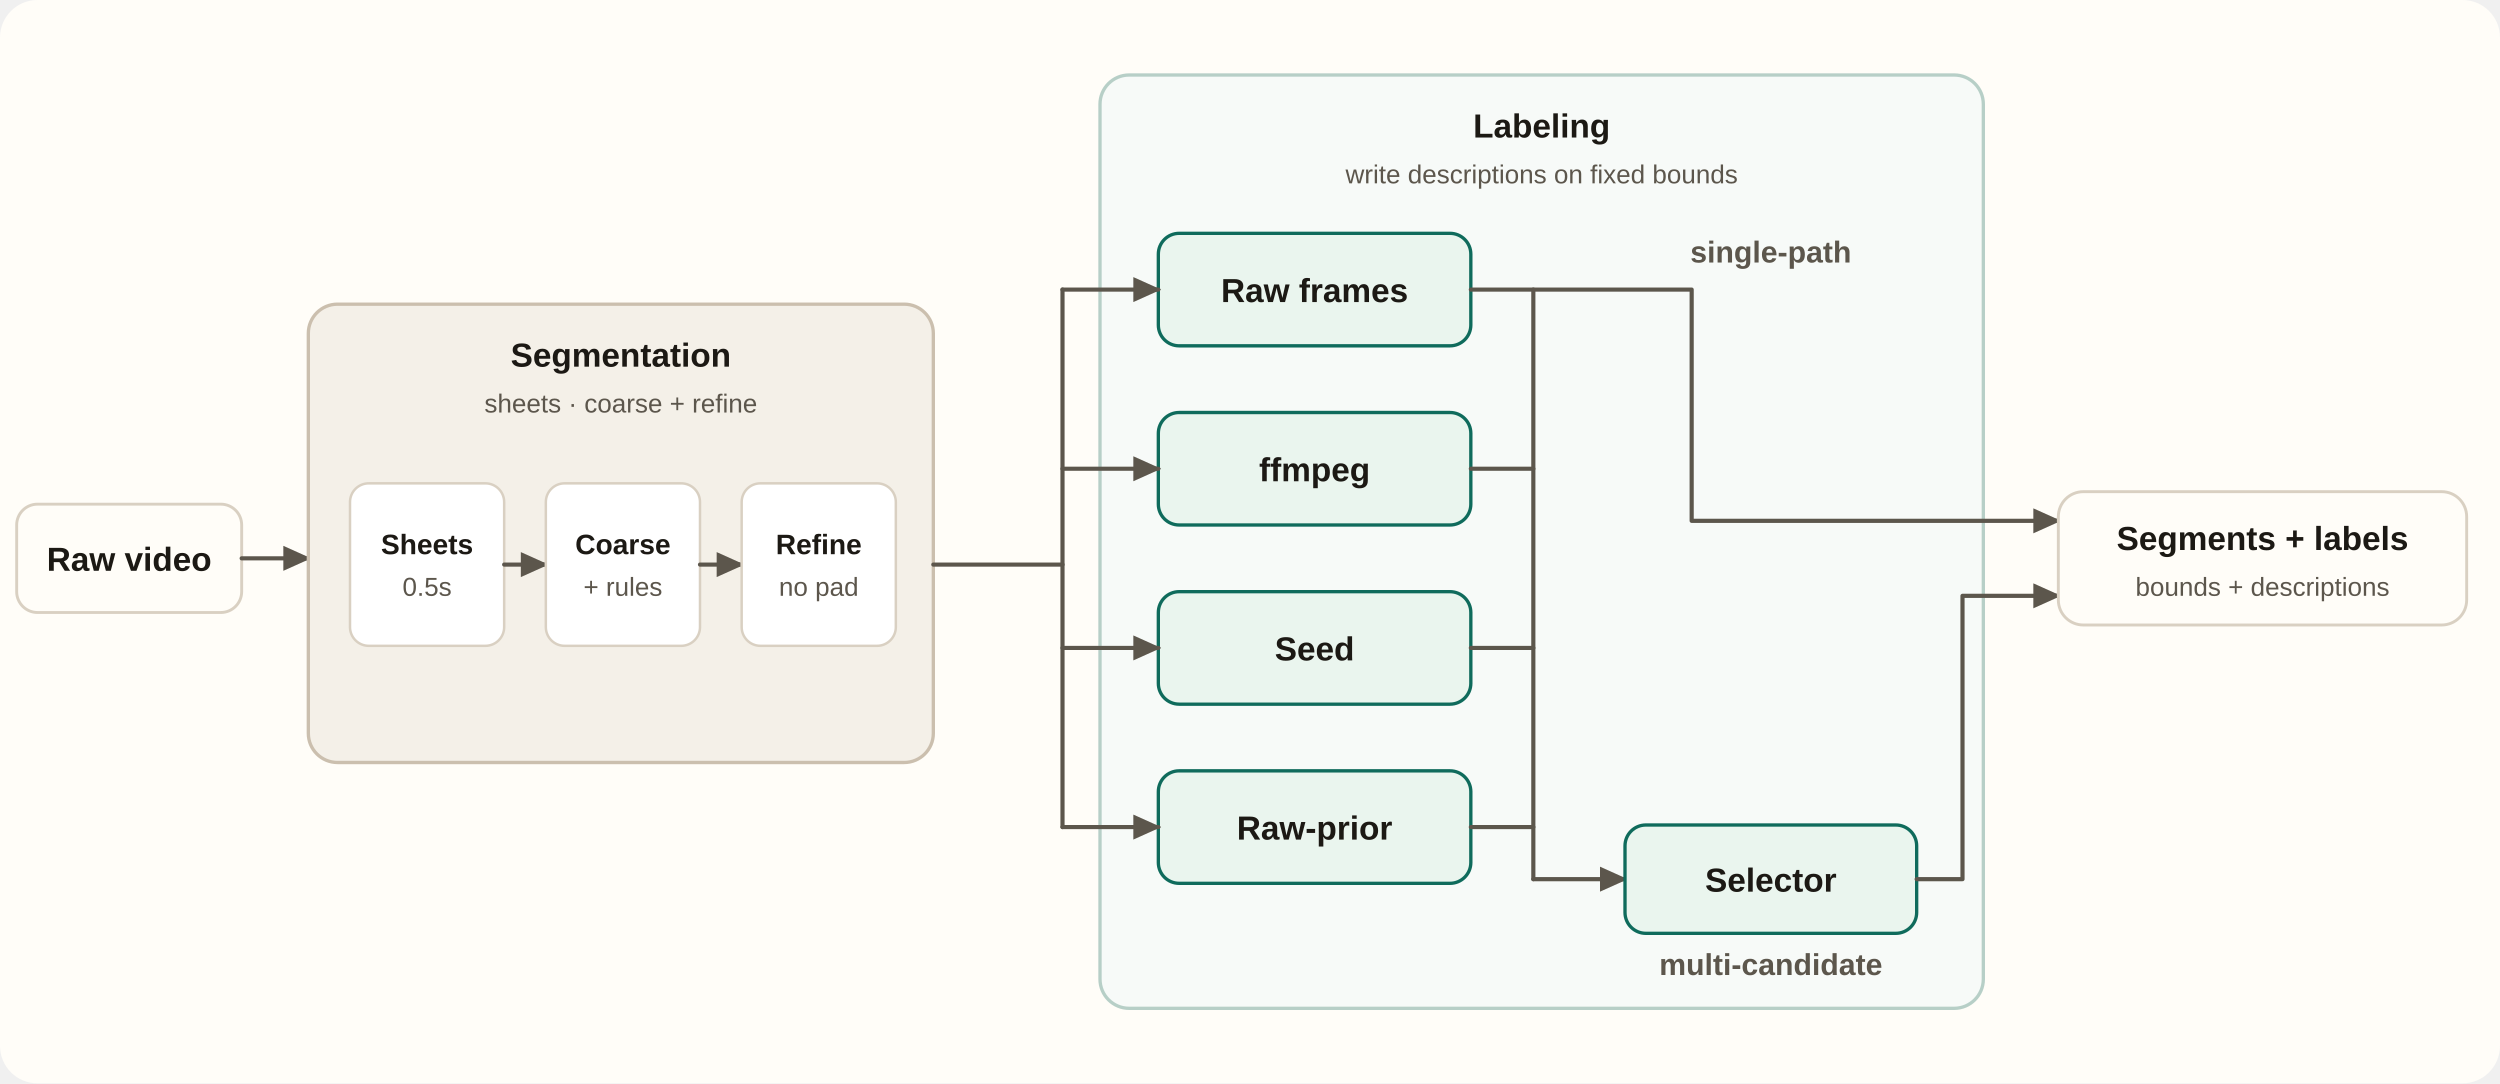
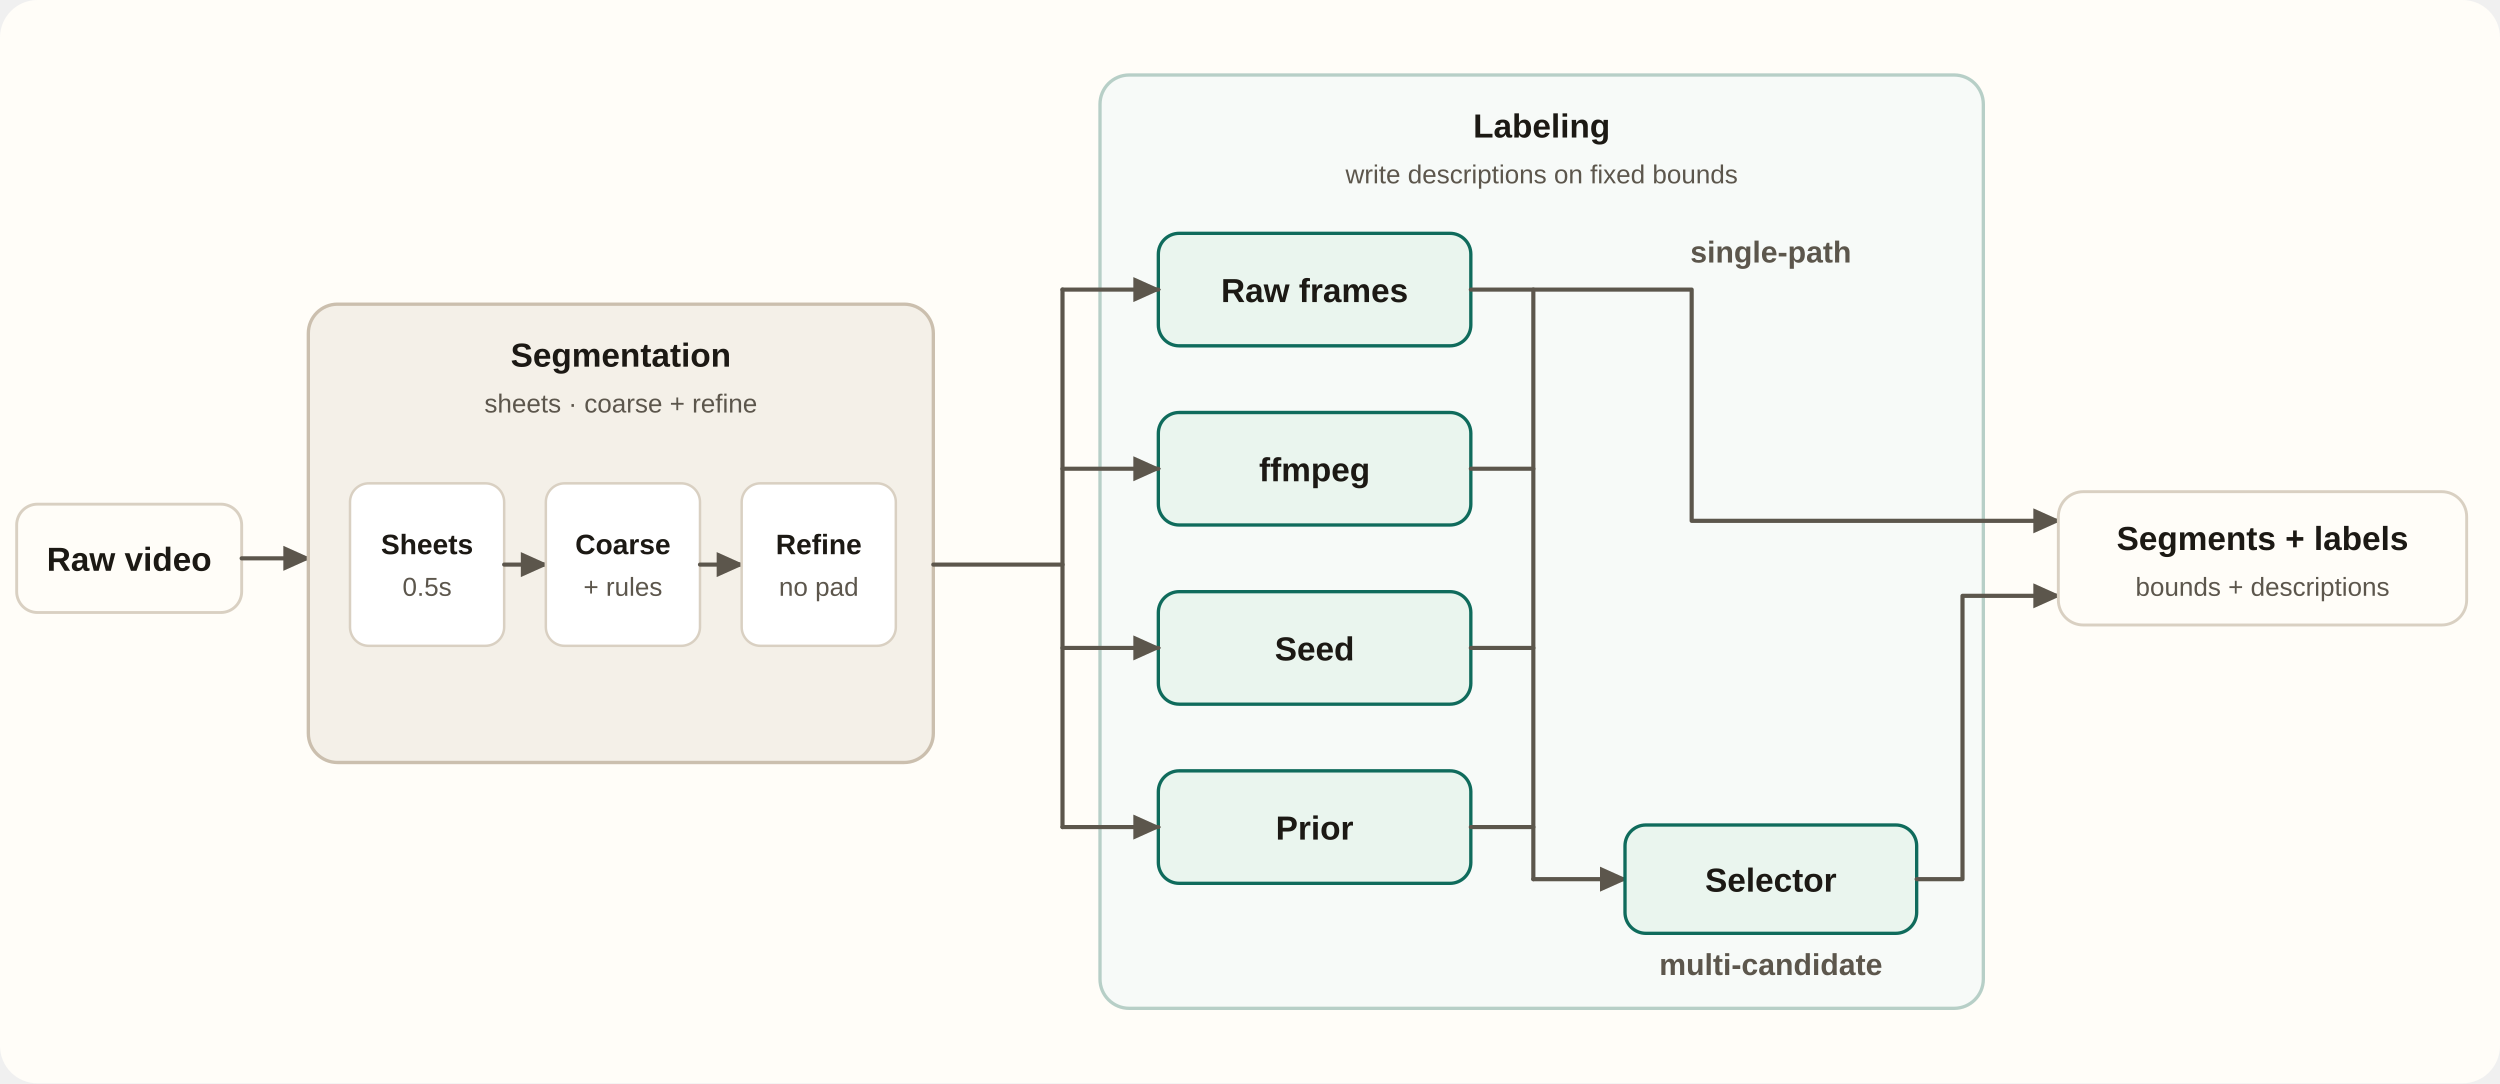
<svg xmlns="http://www.w3.org/2000/svg" viewBox="0 0 1200 520" role="img" aria-labelledby="title desc">
  <defs>
    <style>
      .bg{fill:#fffdf8}
      .ink{fill:#1c1914}
      .muted{fill:#5c564c}
      .arrow{stroke:#5c564c;stroke-width:2;fill:none;stroke-linecap:round;stroke-linejoin:round}
      .seg{fill:#f4f0e8;stroke:#cbbfae;stroke-width:1.6}
      .lab{fill:#f7faf8;stroke:#b7cfc7;stroke-width:1.6}
      .box{fill:#fffdf8;stroke:#d9d0c2;stroke-width:1.4}
      .cand{fill:#eaf5ee;stroke:#0f6b5c;stroke-width:1.6}
      .inner{fill:#fff;stroke:#d9d0c2;stroke-width:1.2}
      .txt{font:16px "IBM Plex Sans",Arial,sans-serif}
      .small{font-size:13.5px}
      .tiny{font-size:12.5px}
      .pathlab{font:14.5px "IBM Plex Sans",Arial,sans-serif;font-weight:650}
      .label{font-weight:700}
    </style>
    <marker id="arr" viewBox="0 0 12 12" refX="10" refY="6" markerWidth="8" markerHeight="8" orient="auto">
      <path d="M1 1.5 L11 6 L1 10.5 z" fill="#5c564c" />
    </marker>
  </defs>
  <rect width="1200" height="520" rx="18" class="bg" />
  <rect x="8" y="242" width="108" height="52" rx="10" class="box" />
  <text x="62" y="274" text-anchor="middle" class="txt label ink">Raw video</text>
  <line x1="116" y1="268" x2="148" y2="268" class="arrow" marker-end="url(#arr)" />
  <rect x="148" y="146" width="300" height="220" rx="14" class="seg" />
  <text x="298" y="176" text-anchor="middle" class="txt label ink">Segmentation</text>
  <text x="298" y="198" text-anchor="middle" class="txt tiny muted">sheets · coarse + refine</text>
  <rect x="168" y="232" width="74" height="78" rx="9" class="inner" />
  <text x="205" y="266" text-anchor="middle" class="txt small label ink">Sheets</text>
  <text x="205" y="286" text-anchor="middle" class="txt tiny muted">0.5s</text>
  <line x1="242" y1="271" x2="262" y2="271" class="arrow" marker-end="url(#arr)" />
  <rect x="262" y="232" width="74" height="78" rx="9" class="inner" />
  <text x="299" y="266" text-anchor="middle" class="txt small label ink">Coarse</text>
  <text x="299" y="286" text-anchor="middle" class="txt tiny muted">+ rules</text>
  <line x1="336" y1="271" x2="356" y2="271" class="arrow" marker-end="url(#arr)" />
  <rect x="356" y="232" width="74" height="78" rx="9" class="inner" />
  <text x="393" y="266" text-anchor="middle" class="txt small label ink">Refine</text>
  <text x="393" y="286" text-anchor="middle" class="txt tiny muted">no pad</text>
  <rect x="528" y="36" width="424" height="448" rx="14" class="lab" />
  <text x="740" y="66" text-anchor="middle" class="txt label ink">Labeling</text>
  <text x="740" y="88" text-anchor="middle" class="txt tiny muted">write descriptions on fixed bounds</text>
  <rect x="556" y="112" width="150" height="54" rx="10" class="cand" />
  <text x="631" y="145" text-anchor="middle" class="txt label ink">Raw frames</text>
  <rect x="556" y="198" width="150" height="54" rx="10" class="cand" />
  <text x="631" y="231" text-anchor="middle" class="txt label ink">ffmpeg</text>
  <rect x="556" y="284" width="150" height="54" rx="10" class="cand" />
  <text x="631" y="317" text-anchor="middle" class="txt label ink">Seed</text>
  <rect x="556" y="370" width="150" height="54" rx="10" class="cand" />
-   <text x="631" y="403" text-anchor="middle" class="txt label ink">Raw-prior</text>
+   <text x="631" y="403" text-anchor="middle" class="txt label ink">Prior</text>
  <line x1="448" y1="271" x2="510" y2="271" class="arrow" />
  <line x1="510" y1="139" x2="510" y2="397" class="arrow" />
  <line x1="510" y1="139" x2="556" y2="139" class="arrow" marker-end="url(#arr)" />
  <line x1="510" y1="225" x2="556" y2="225" class="arrow" marker-end="url(#arr)" />
  <line x1="510" y1="311" x2="556" y2="311" class="arrow" marker-end="url(#arr)" />
  <line x1="510" y1="397" x2="556" y2="397" class="arrow" marker-end="url(#arr)" />
  <path d="M706 139 H812 V250 H988" class="arrow" marker-end="url(#arr)" />
  <text x="850" y="126" text-anchor="middle" class="pathlab muted">single-path</text>
  <line x1="736" y1="139" x2="736" y2="422" class="arrow" />
  <line x1="706" y1="225" x2="736" y2="225" class="arrow" />
  <line x1="706" y1="311" x2="736" y2="311" class="arrow" />
  <line x1="706" y1="397" x2="736" y2="397" class="arrow" />
  <line x1="736" y1="422" x2="780" y2="422" class="arrow" marker-end="url(#arr)" />
  <rect x="780" y="396" width="140" height="52" rx="10" class="cand" />
  <text x="850" y="428" text-anchor="middle" class="txt label ink">Selector</text>
  <path d="M920 422 H942 V286 H988" class="arrow" marker-end="url(#arr)" />
  <text x="850" y="468" text-anchor="middle" class="pathlab muted">multi-candidate</text>
  <rect x="988" y="236" width="196" height="64" rx="12" class="box" />
  <text x="1086" y="264" text-anchor="middle" class="txt label ink">Segments + labels</text>
  <text x="1086" y="286" text-anchor="middle" class="txt tiny muted">bounds + descriptions</text>
</svg>
